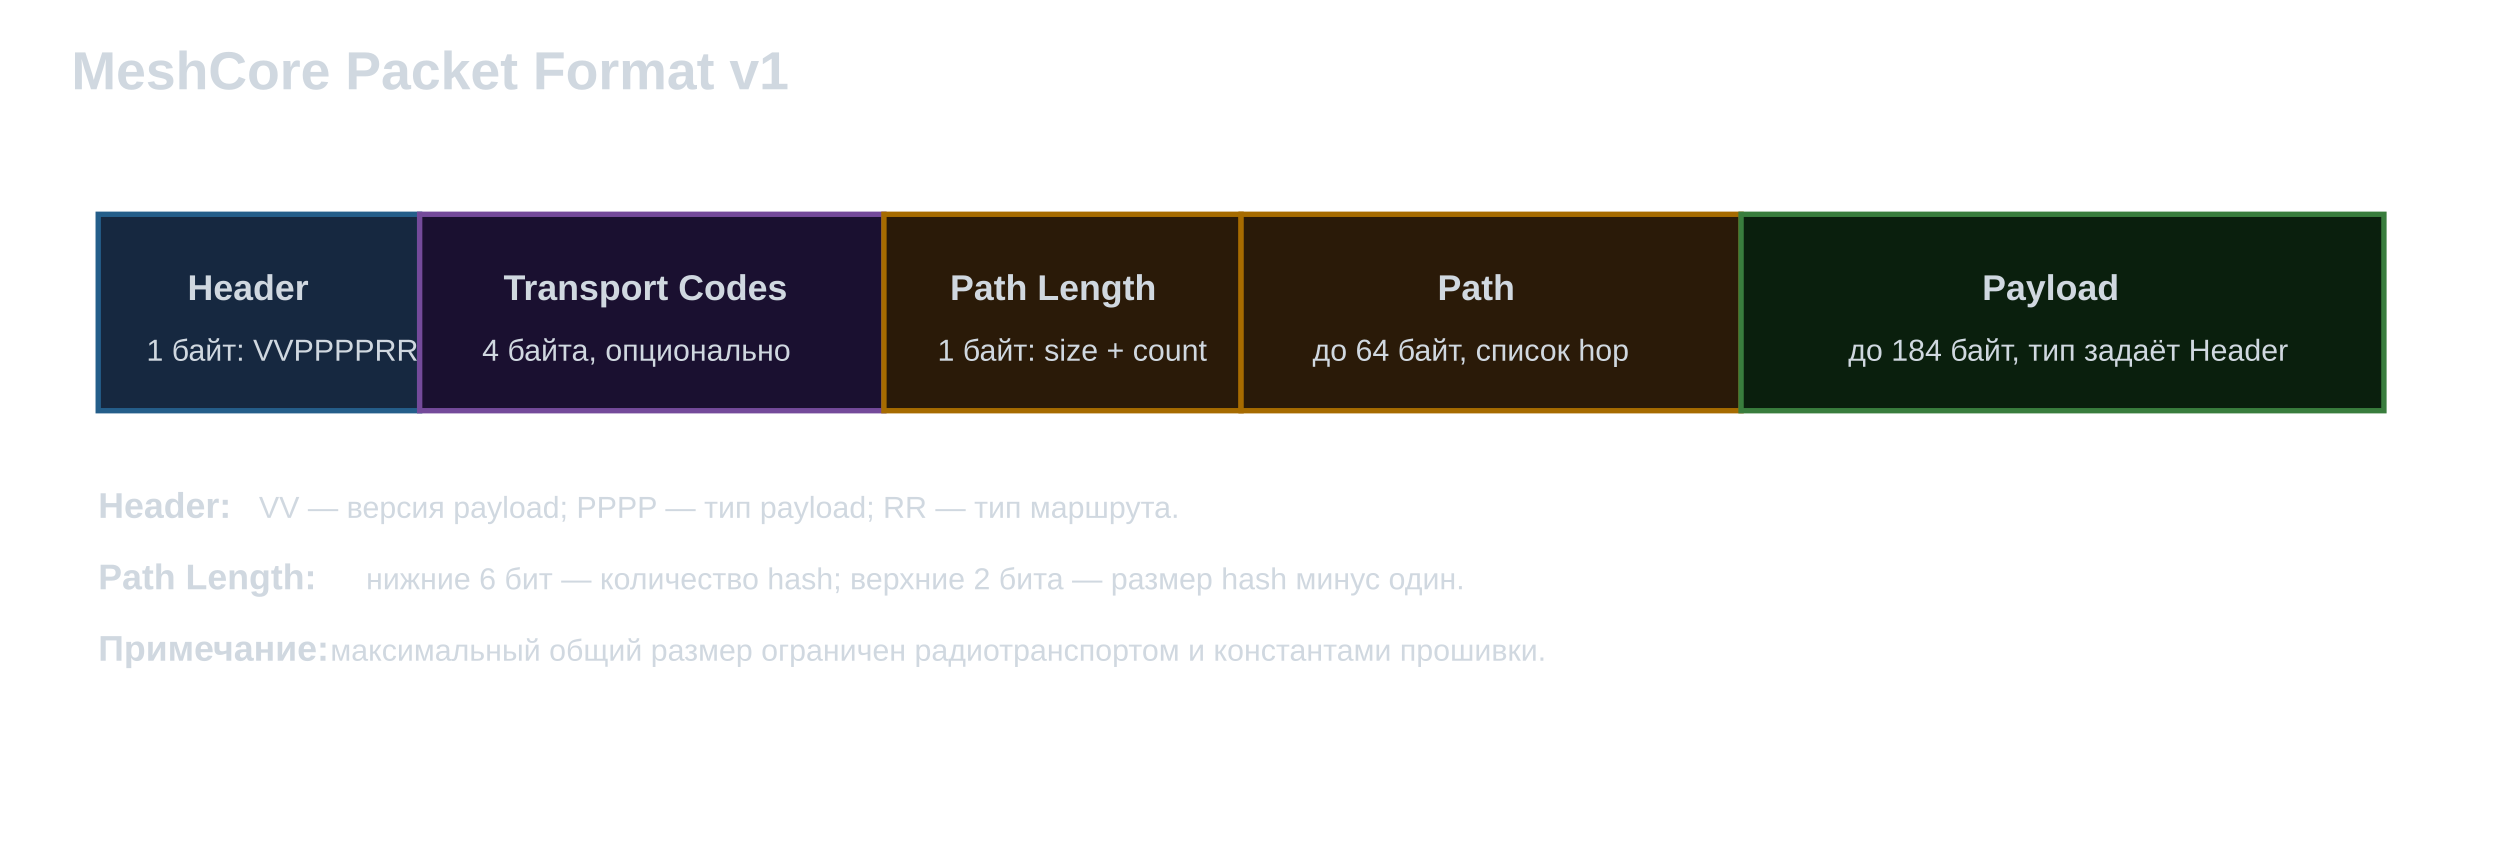
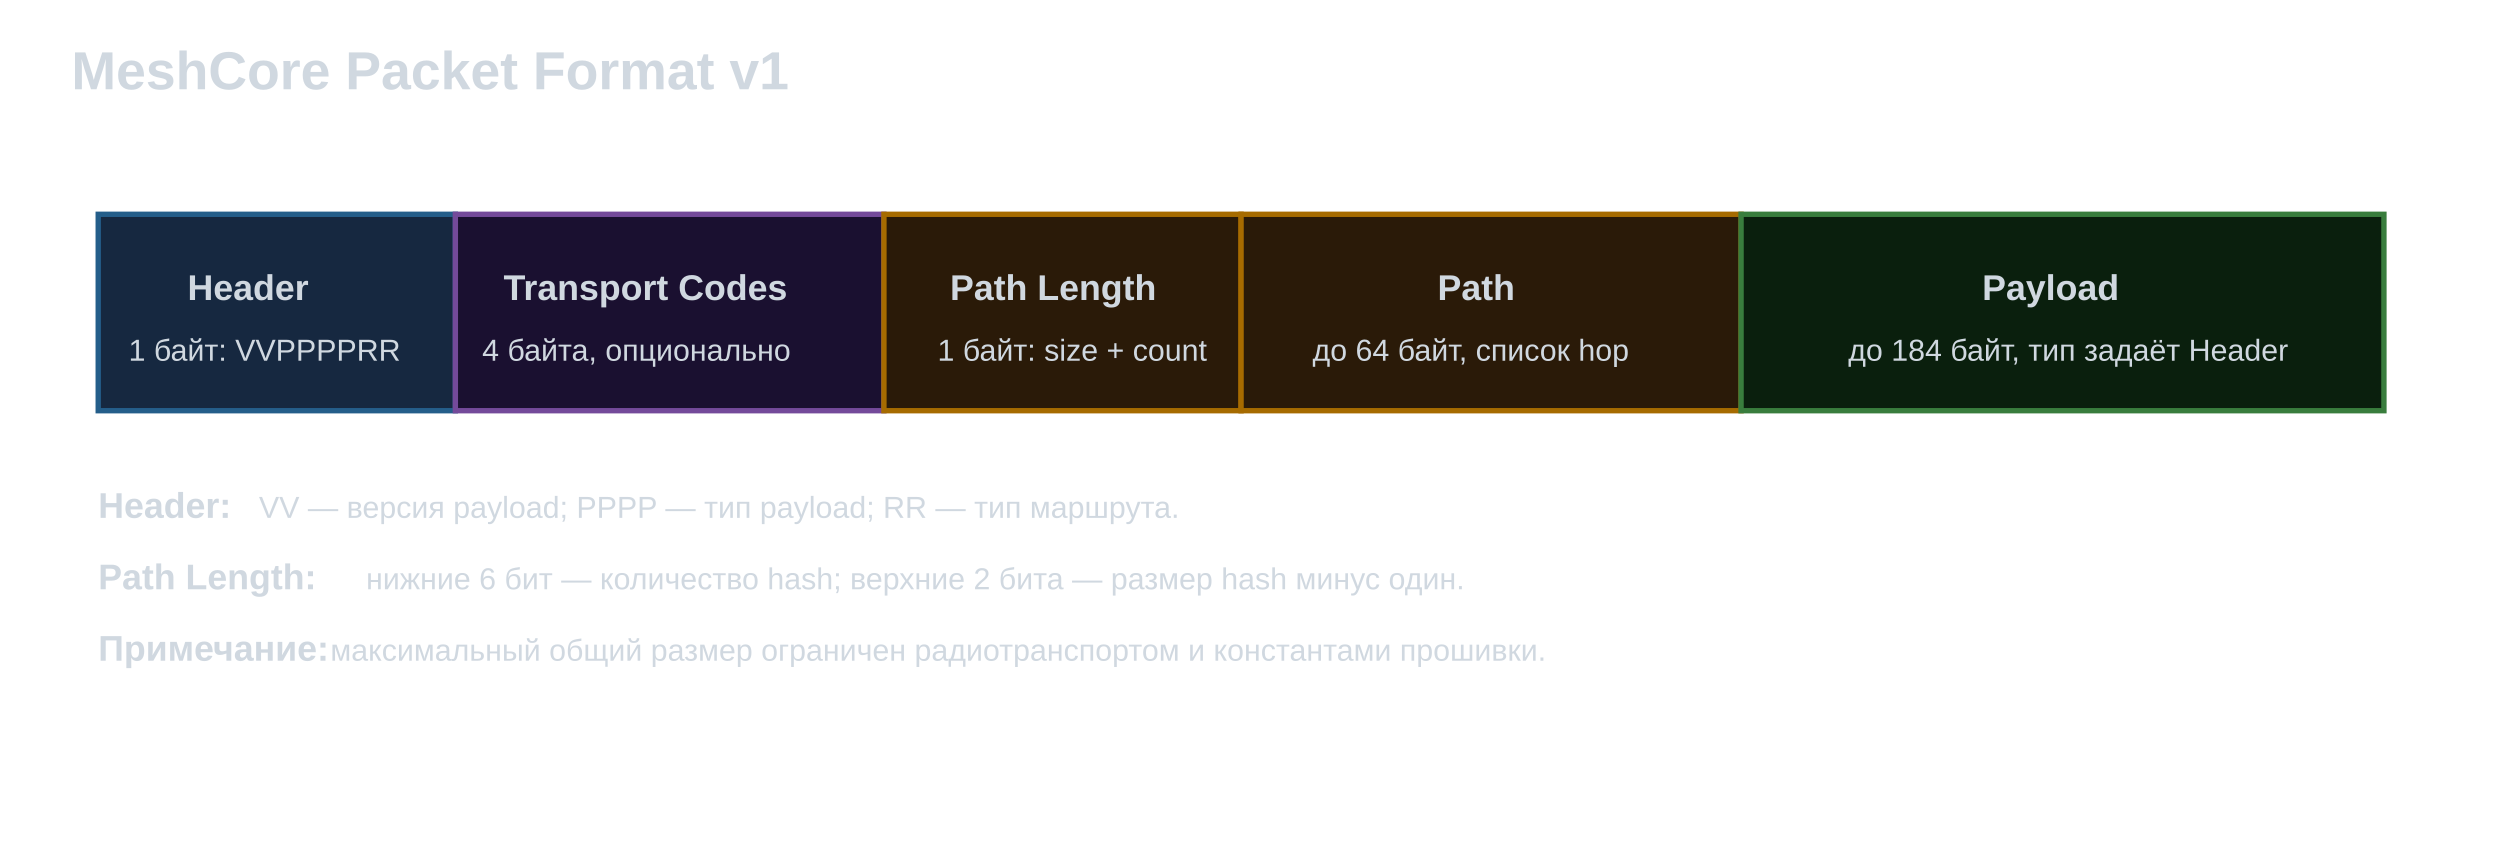
<svg xmlns="http://www.w3.org/2000/svg" width="1400" height="480" viewBox="0 0 1400 480">
  <style>text{font-family:Arial,sans-serif;fill:#d0d8e0}.t{font-size:30px;font-weight:bold}.h{font-size:20px;font-weight:bold}.s{font-size:17px}.x{fill:#162840;stroke:#245e8a;stroke-width:3}.y{fill:#1a1030;stroke:#744a9a;stroke-width:3}.z{fill:#2a1a08;stroke:#a66b00;stroke-width:3}.p{fill:#0a1f0d;stroke:#397d3d;stroke-width:3}</style>
  <text x="40" y="50" class="t">MeshCore Packet Format v1</text>
-   <rect x="55" y="120" width="180" height="110" class="x" />
+   <rect x="55" y="120" width="200" height="110" class="x" />
  <text x="105" y="168" class="h">Header</text>
-   <text x="82" y="202" class="s">1 байт: VVPPPPRR</text>
-   <rect x="235" y="120" width="260" height="110" class="y" />
+   <text x="72" y="202" class="s">1 байт: VVPPPPRR</text>
+   <rect x="255" y="120" width="240" height="110" class="y" />
  <text x="282" y="168" class="h">Transport Codes</text>
  <text x="270" y="202" class="s">4 байта, опционально</text>
  <rect x="495" y="120" width="200" height="110" class="z" />
  <text x="532" y="168" class="h">Path Length</text>
  <text x="525" y="202" class="s">1 байт: size + count</text>
  <rect x="695" y="120" width="280" height="110" class="z" />
  <text x="805" y="168" class="h">Path</text>
  <text x="735" y="202" class="s">до 64 байт, список hop</text>
  <rect x="975" y="120" width="360" height="110" class="p" />
  <text x="1110" y="168" class="h">Payload</text>
  <text x="1035" y="202" class="s">до 184 байт, тип задаёт Header</text>
  <text x="55" y="290" class="h">Header:</text>
  <text x="145" y="290" class="s">VV — версия payload; PPPP — тип payload; RR — тип маршрута.</text>
  <text x="55" y="330" class="h">Path Length:</text>
  <text x="205" y="330" class="s">нижние 6 бит — количество hash; верхние 2 бита — размер hash минус один.</text>
  <text x="55" y="370" class="h">Примечание:</text>
  <text x="185" y="370" class="s">максимальный общий размер ограничен радиотранспортом и константами прошивки.</text>
</svg>
